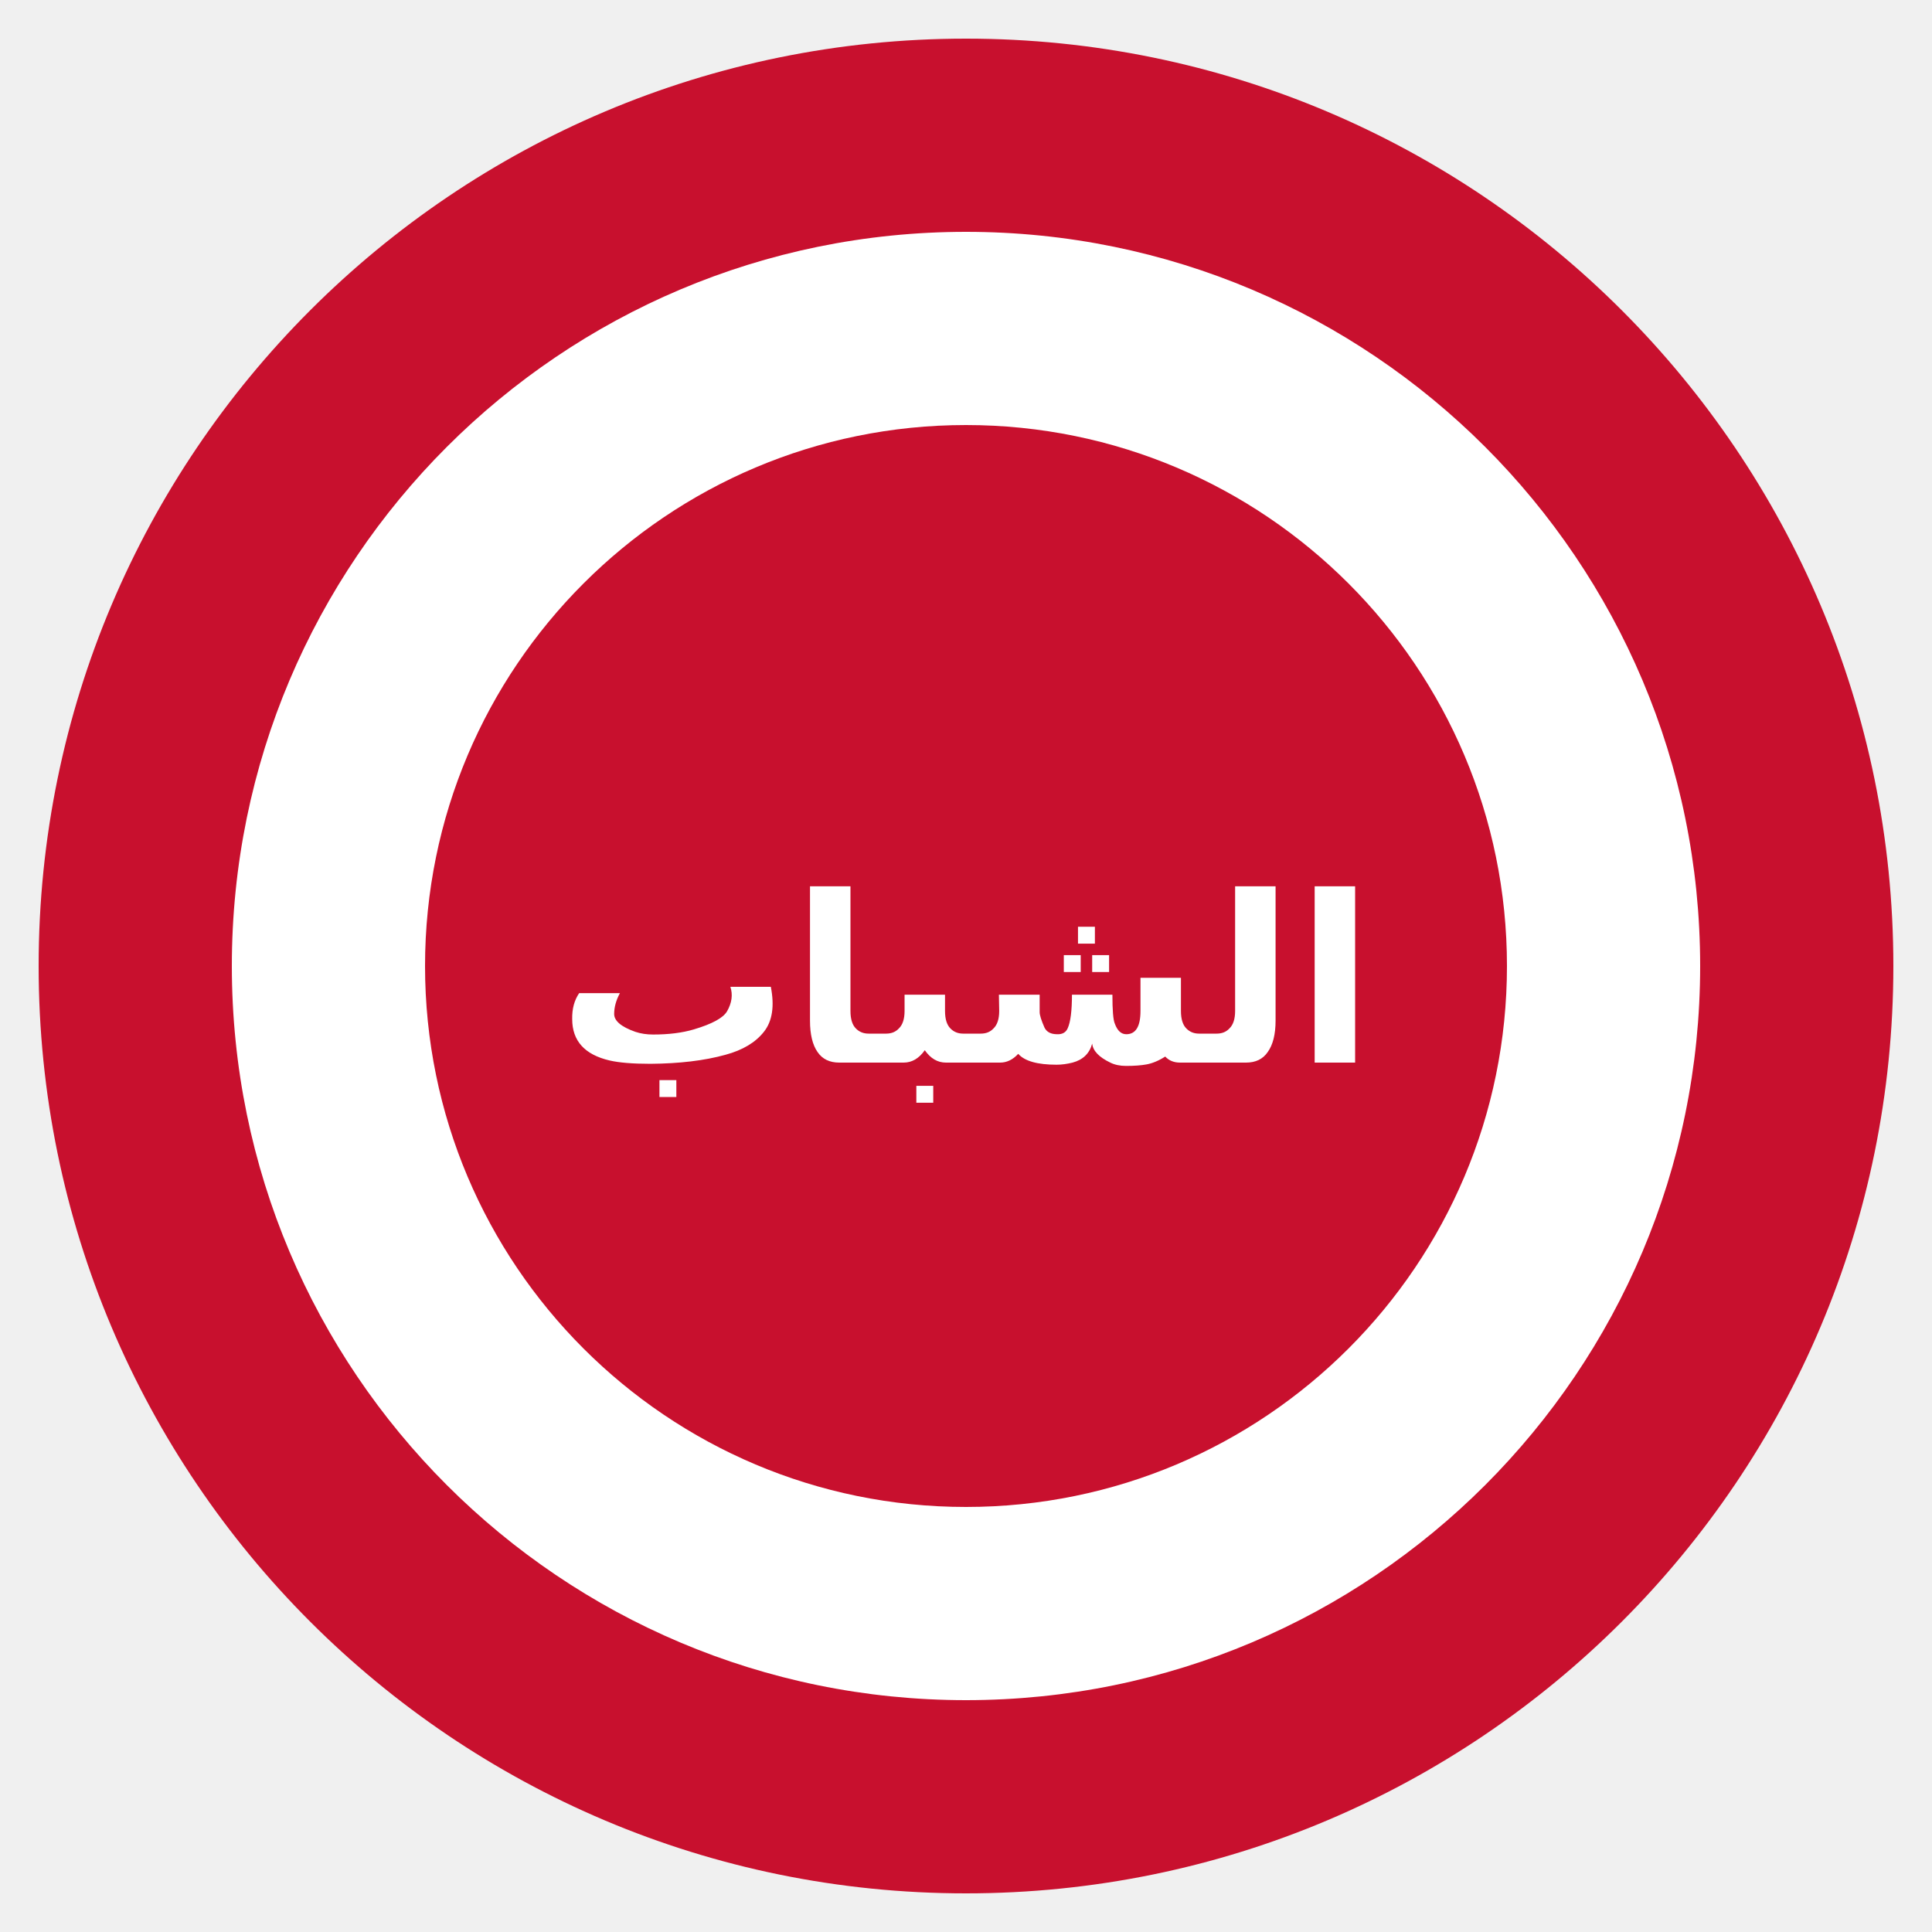
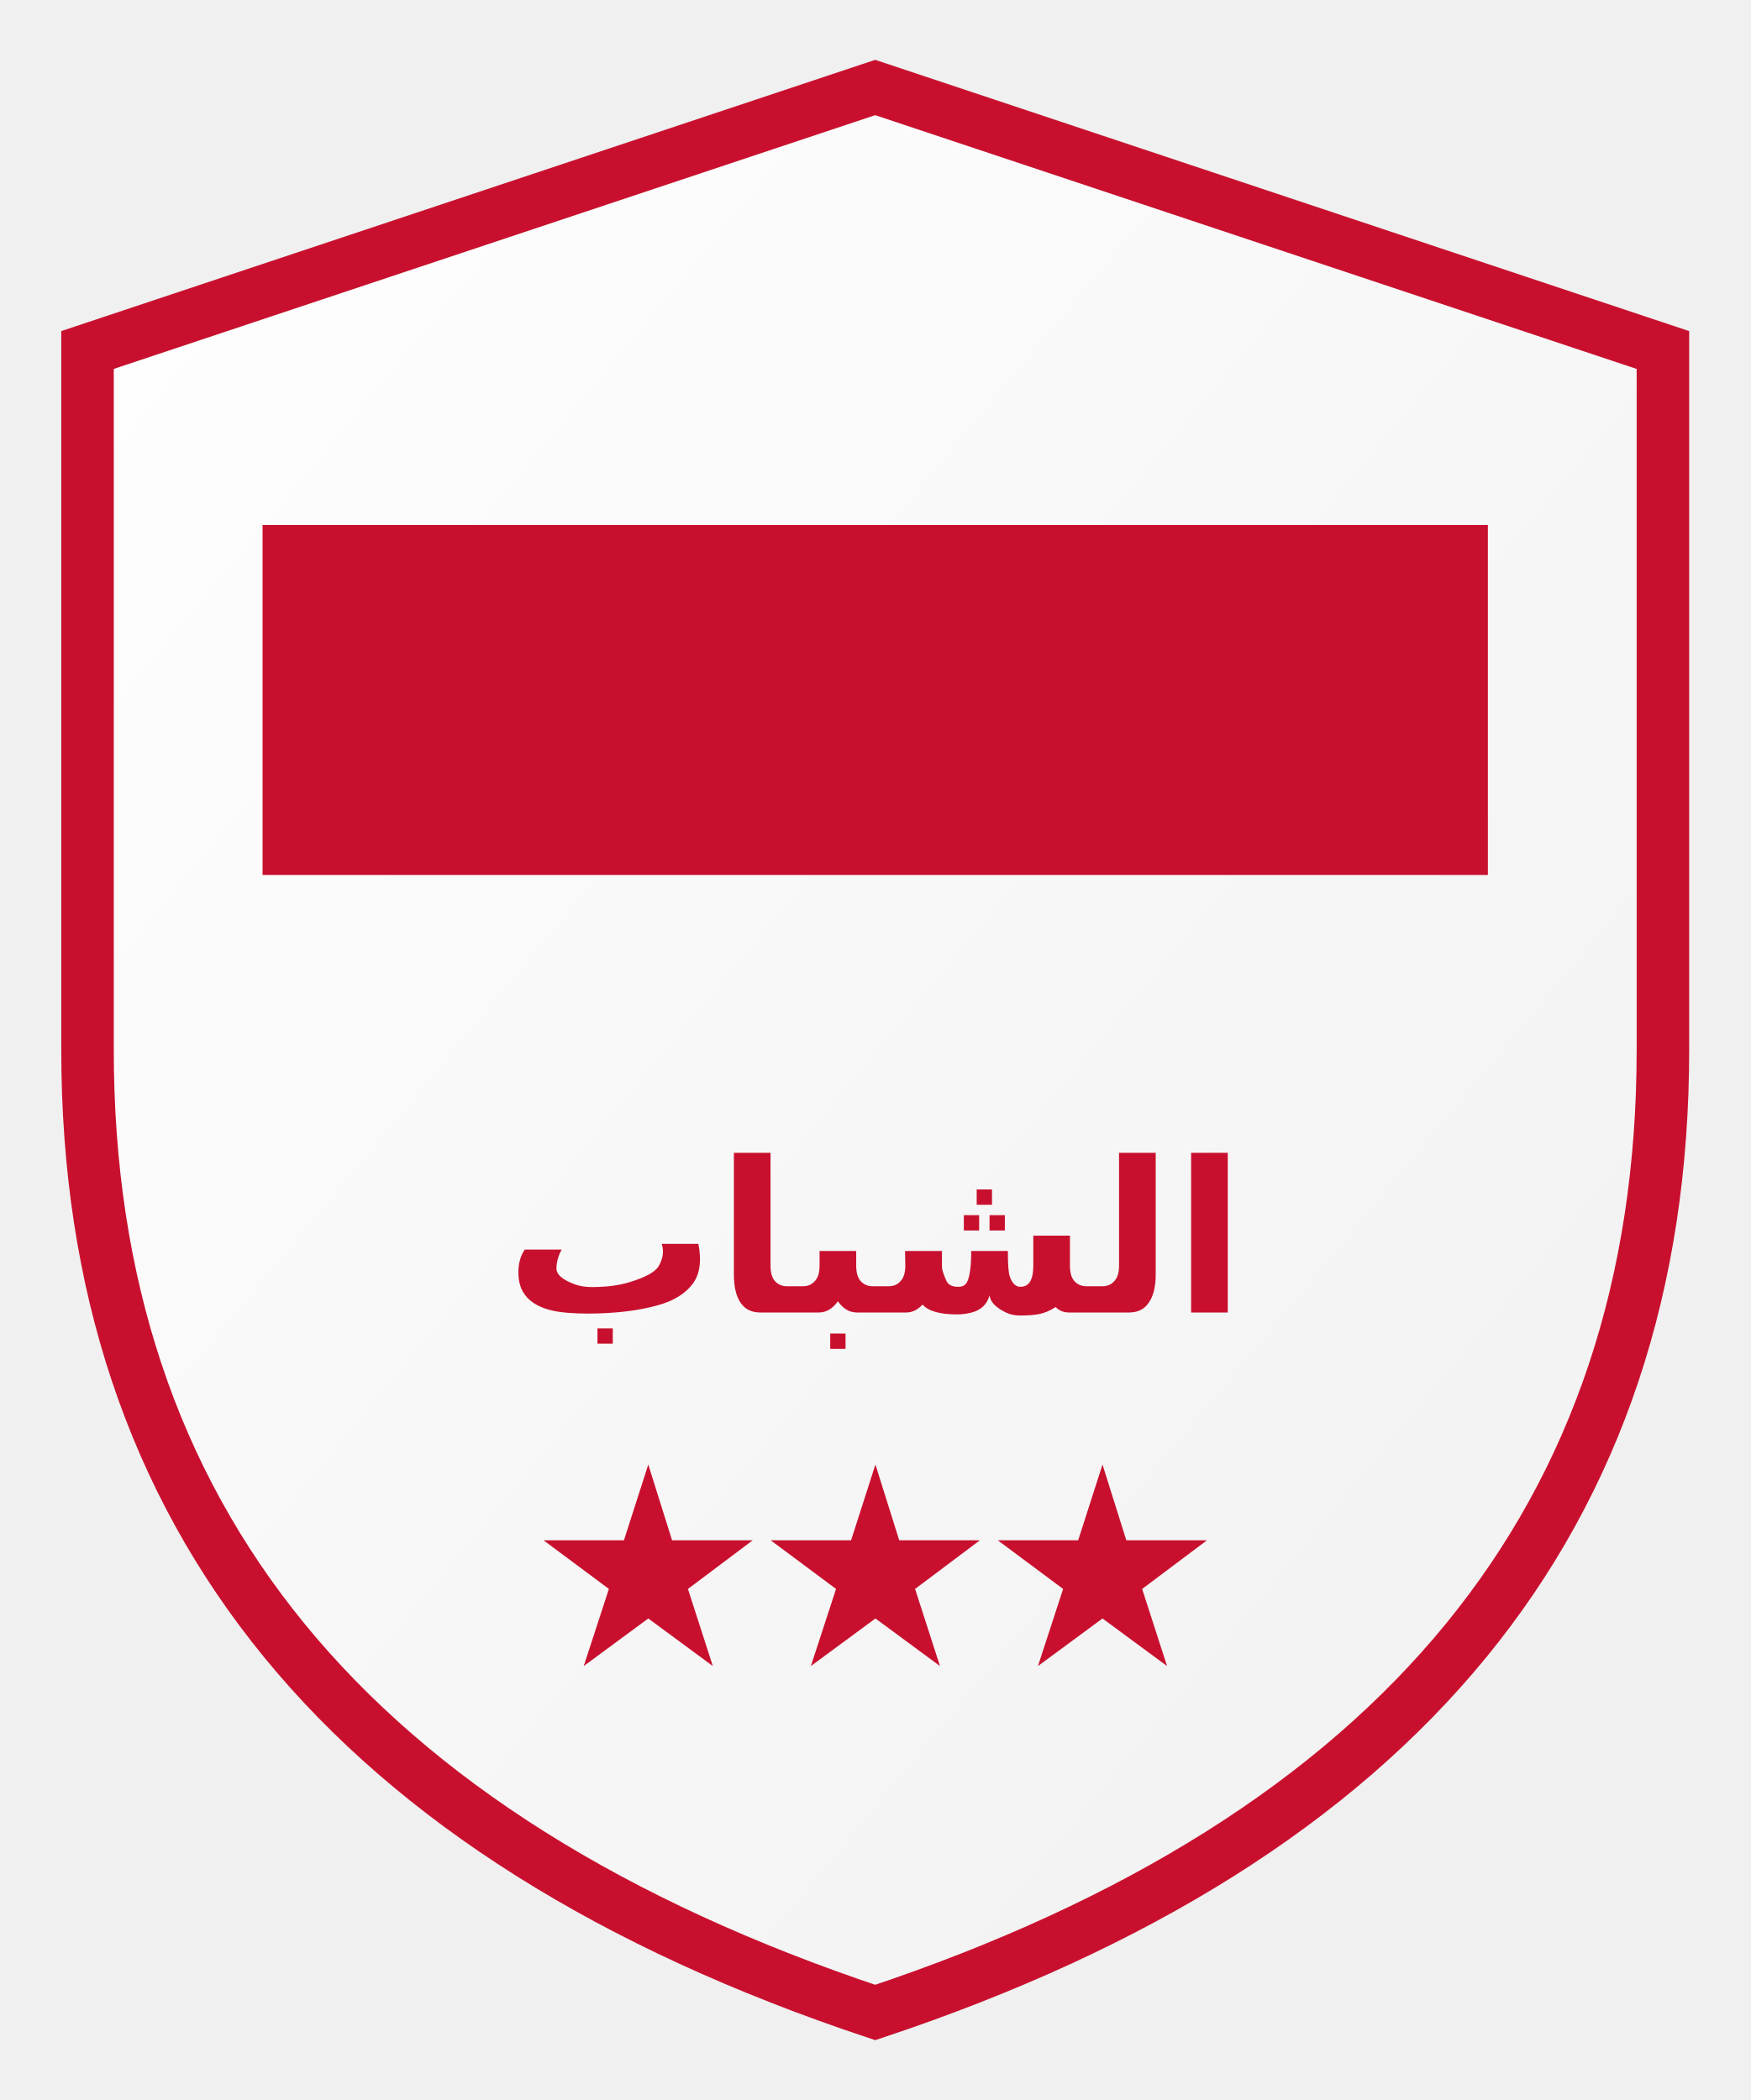
- <svg xmlns="http://www.w3.org/2000/svg" viewBox="0 0 100 100">
-   <circle cx="50" cy="50" r="48" fill="#C8102E" />
-   <circle cx="50" cy="50" r="38" fill="#FFFFFF" />
-   <circle cx="50" cy="50" r="28" fill="#C8102E" />
-   <text x="50" y="55" font-size="12" font-weight="bold" fill="#FFFFFF" text-anchor="middle" font-family="Arial">الشباب</text>
+ <svg xmlns="http://www.w3.org/2000/svg" viewBox="0 0 100 120">
+   <defs>
+     <linearGradient id="shababGrad" x1="0%" y1="0%" x2="100%" y2="100%">
+       <stop offset="0%" style="stop-color:#ffffff" />
+       <stop offset="100%" style="stop-color:#f0f0f0" />
+     </linearGradient>
+   </defs>
+   <path d="M50 5 L95 20 L95 60 Q95 100 50 115 Q5 100 5 60 L5 20 Z" fill="url(#shababGrad)" stroke="#c8102e" stroke-width="3" />
+   <path d="M15 30 L85 30 L85 50 L15 50 Z" fill="#c8102e" />
+   <text x="50" y="75" fill="#c8102e" font-size="12" font-weight="bold" text-anchor="middle" font-family="Arial">الشباب</text>
+   <text x="50" y="95" fill="#c8102e" font-size="16" text-anchor="middle">★★★</text>
</svg>
